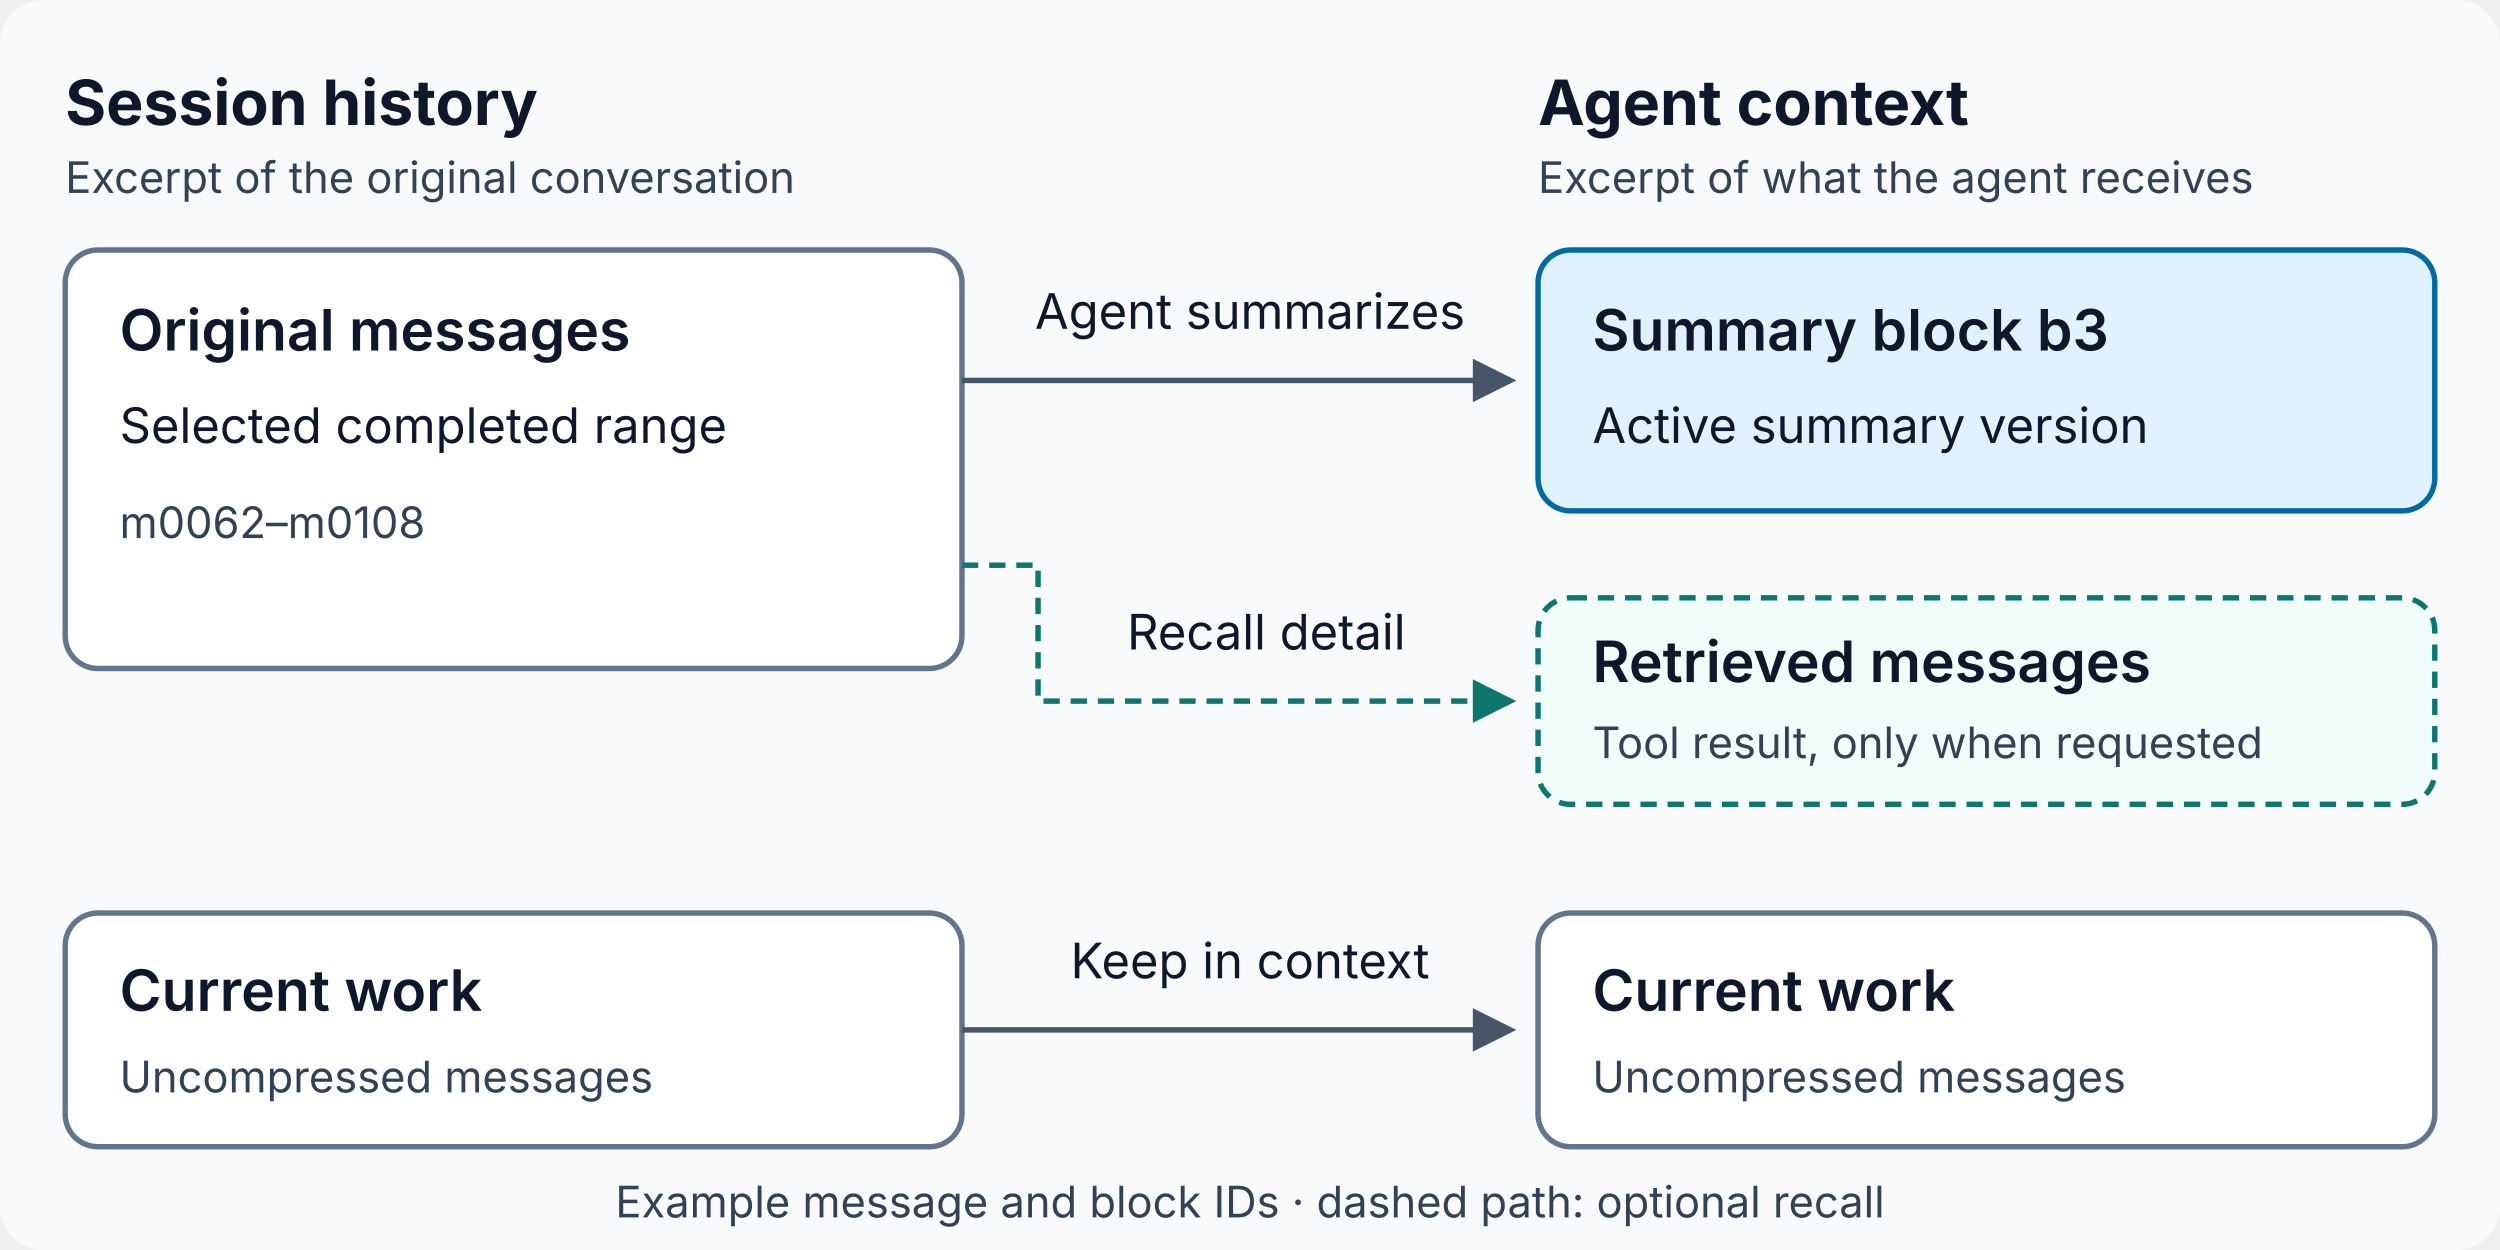
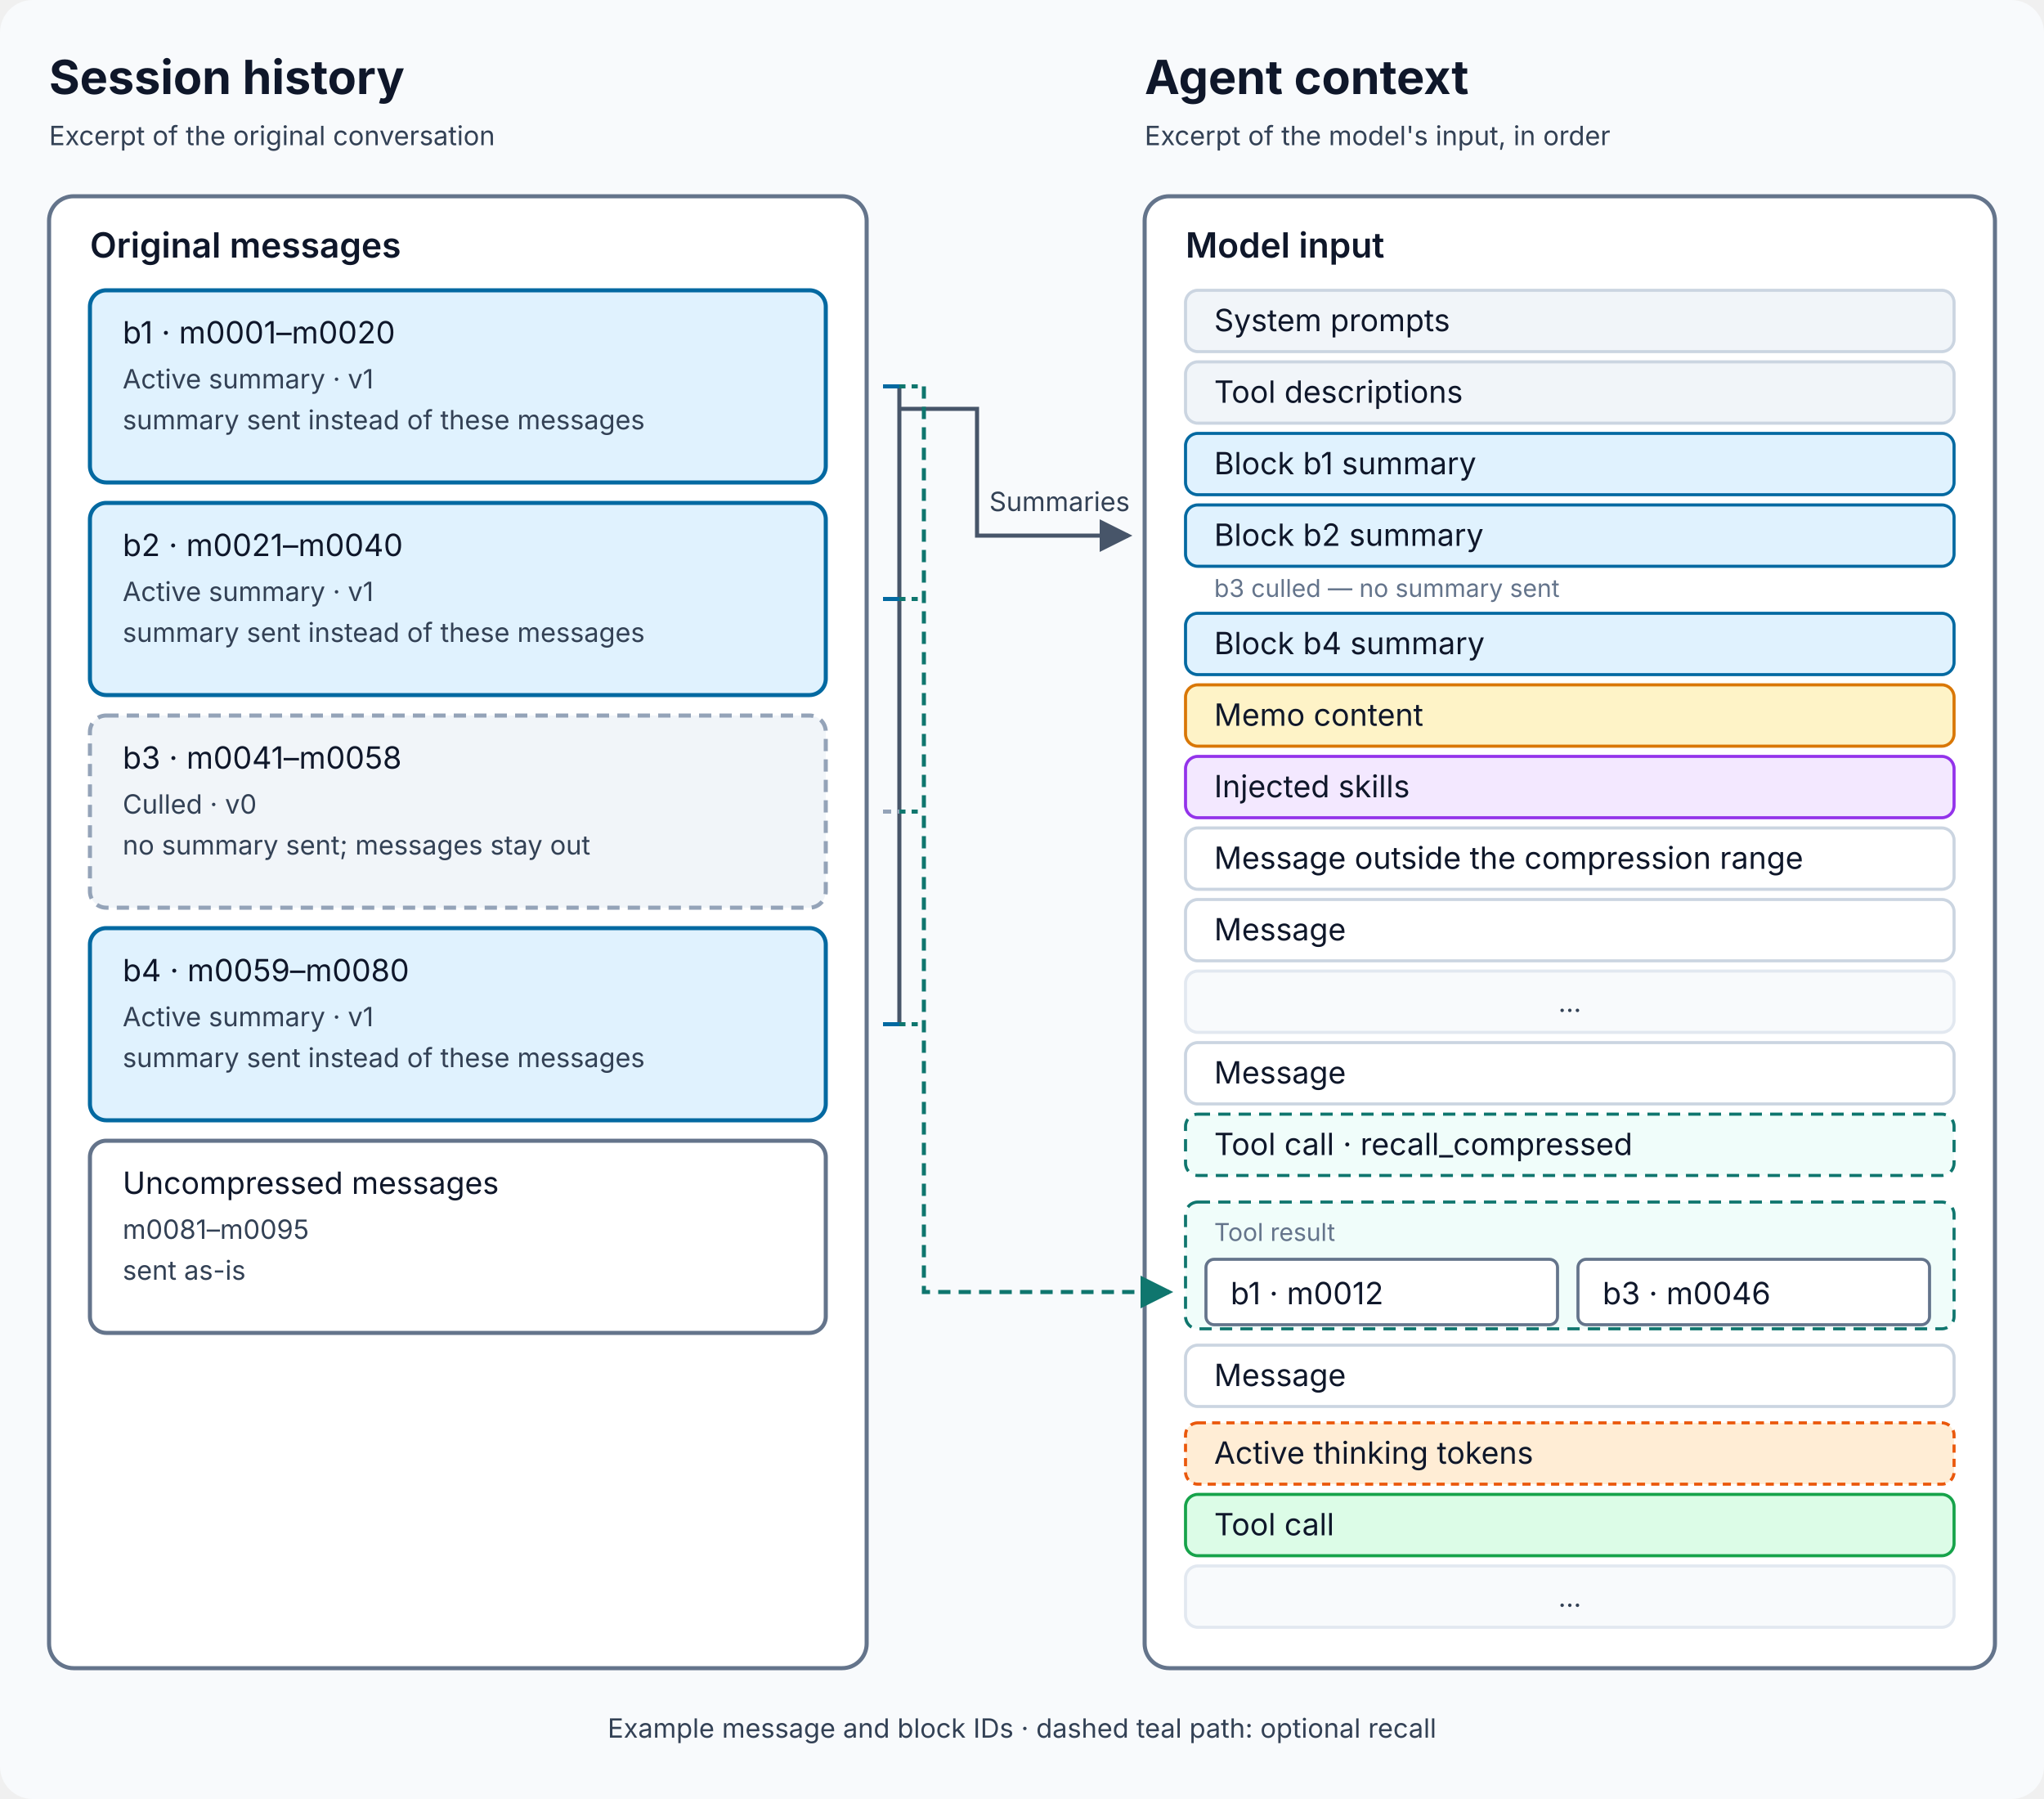
- <svg xmlns="http://www.w3.org/2000/svg" width="920" height="460" viewBox="0 0 920 460" role="img" aria-labelledby="title description">
+ <svg xmlns="http://www.w3.org/2000/svg" width="1000" height="880" viewBox="0 0 1000 880" role="img" aria-labelledby="title description">
  <defs>
    <marker id="arrow" markerWidth="8" markerHeight="8" refX="7" refY="4" orient="auto">
      <path d="M0 0 L8 4 L0 8 Z" fill="#475569" />
    </marker>
    <marker id="recall-arrow" markerWidth="8" markerHeight="8" refX="7" refY="4" orient="auto">
      <path d="M0 0 L8 4 L0 8 Z" fill="#0f766e" />
    </marker>
    <style>
            text {
                font-family:
                    system-ui,
                    -apple-system,
                    "Segoe UI",
                    sans-serif;
                fill: #0f172a;
            }
            .heading {
                font-size: 23px;
                font-weight: 700;
            }
            .label {
-                 font-size: 21px;
+                 font-size: 17px;
                font-weight: 600;
            }
            .body {
-                 font-size: 18px;
+                 font-size: 15px;
+             }
+             .row {
+                 font-size: 15px;
            }
            .small {
-                 font-size: 16px;
+                 font-size: 13px;
                fill: #334155;
+             }
+             .tiny {
+                 font-size: 12px;
+                 fill: #64748b;
            }
            .panel {
                fill: #ffffff;
                stroke: #64748b;
                stroke-width: 2;
            }
            .flow {
                fill: none;
                stroke: #475569;
                stroke-width: 2;
                marker-end: url(#arrow);
            }
+             .recall {
+                 fill: none;
+                 stroke: #0f766e;
+                 stroke-width: 2;
+                 stroke-dasharray: 6 4;
+                 marker-end: url(#recall-arrow);
+             }
        </style>
  </defs>
-   <rect width="920" height="460" rx="16" fill="#f8fafc" />
+   <rect width="1000" height="880" rx="16" fill="#f8fafc" />
  <text x="24" y="46" class="heading">Session history</text>
  <text x="24" y="71" class="small">Excerpt of the original conversation</text>
-   <text x="566" y="46" class="heading">Agent context</text>
-   <text x="566" y="71" class="small">Excerpt of what the agent receives</text>
-   <rect x="24" y="92" width="330" height="154" rx="12" class="panel" />
-   <text x="44" y="129" class="label">Original messages</text>
-   <text x="44" y="163" class="body">Selected completed range</text>
-   <text x="44" y="198" class="small">m0062–m0108</text>
-   <rect x="566" y="92" width="330" height="96" rx="12" fill="#e0f2fe" stroke="#0369a1" stroke-width="2" />
-   <text x="586" y="129" class="label">Summary block b3</text>
-   <text x="586" y="163" class="body">Active summary version</text>
-   <path d="M354 140 H556" class="flow" />
-   <text x="460" y="121" class="body" text-anchor="middle">Agent summarizes</text>
-   <rect x="566" y="220" width="330" height="76" rx="12" fill="#f0fdfa" stroke="#0f766e" stroke-width="2" stroke-dasharray="6 4" />
-   <text x="586" y="251" class="label">Retrieved messages</text>
-   <text x="586" y="279" class="small">Tool result, only when requested</text>
-   <path d="M354 208 H382 V258 H556" fill="none" stroke="#0f766e" stroke-width="2" stroke-dasharray="6 4" marker-end="url(#recall-arrow)" />
-   <text x="466" y="239" class="body" text-anchor="middle">Recall detail</text>
-   <rect x="24" y="336" width="330" height="86" rx="12" class="panel" />
-   <text x="44" y="372" class="label">Current work</text>
-   <text x="44" y="402" class="small">Uncompressed messages</text>
-   <rect x="566" y="336" width="330" height="86" rx="12" class="panel" />
-   <text x="586" y="372" class="label">Current work</text>
-   <text x="586" y="402" class="small">Uncompressed messages</text>
-   <path d="M354 379 H556" class="flow" />
-   <text x="460" y="360" class="body" text-anchor="middle">Keep in context</text>
-   <text x="460" y="448" class="small" text-anchor="middle">
-         Example message and block IDs · dashed path: optional recall
+   <text x="560" y="46" class="heading">Agent context</text>
+   <text x="560" y="71" class="small">Excerpt of the model's input, in order</text>
+   <rect x="24" y="96" width="400" height="720" rx="12" class="panel" />
+   <text x="44" y="126" class="label">Original messages</text>
+   <rect x="44" y="142" width="360" height="94" rx="8" fill="#e0f2fe" stroke="#0369a1" stroke-width="2" />
+   <text x="60" y="168" class="body">b1 · m0001–m0020</text>
+   <text x="60" y="190" class="small">Active summary · v1</text>
+   <text x="60" y="210" class="small">summary sent instead of these messages</text>
+   <rect x="44" y="246" width="360" height="94" rx="8" fill="#e0f2fe" stroke="#0369a1" stroke-width="2" />
+   <text x="60" y="272" class="body">b2 · m0021–m0040</text>
+   <text x="60" y="294" class="small">Active summary · v1</text>
+   <text x="60" y="314" class="small">summary sent instead of these messages</text>
+   <rect x="44" y="350" width="360" height="94" rx="8" fill="#f1f5f9" stroke="#94a3b8" stroke-width="2" stroke-dasharray="6 4" />
+   <text x="60" y="376" class="body" fill="#475569">b3 · m0041–m0058</text>
+   <text x="60" y="398" class="small" fill="#475569">Culled · v0</text>
+   <text x="60" y="418" class="small" fill="#475569">no summary sent; messages stay out</text>
+   <rect x="44" y="454" width="360" height="94" rx="8" fill="#e0f2fe" stroke="#0369a1" stroke-width="2" />
+   <text x="60" y="480" class="body">b4 · m0059–m0080</text>
+   <text x="60" y="502" class="small">Active summary · v1</text>
+   <text x="60" y="522" class="small">summary sent instead of these messages</text>
+   <rect x="44" y="558" width="360" height="94" rx="8" fill="#ffffff" stroke="#64748b" stroke-width="2" />
+   <text x="60" y="584" class="body">Uncompressed messages</text>
+   <text x="60" y="606" class="small">m0081–m0095</text>
+   <text x="60" y="626" class="small">sent as-is</text>
+   <path d="M440 189 V501" fill="none" stroke="#475569" stroke-width="2" />
+   <path d="M432 189 H440" fill="none" stroke="#0369a1" stroke-width="2" />
+   <path d="M432 293 H440" fill="none" stroke="#0369a1" stroke-width="2" />
+   <path d="M432 397 H440" fill="none" stroke="#94a3b8" stroke-width="2" stroke-dasharray="4 3" />
+   <path d="M432 501 H440" fill="none" stroke="#0369a1" stroke-width="2" />
+   <path d="M440 200 H478 V262 H552" class="flow" />
+   <text x="484" y="250" class="small">Summaries</text>
+   <rect x="560" y="96" width="416" height="720" rx="12" class="panel" />
+   <text x="580" y="126" class="label">Model input</text>
+   <rect x="580" y="142" width="376" height="30" rx="6" fill="#f1f5f9" stroke="#cbd5e1" stroke-width="1.5" />
+   <text x="594" y="162" class="row">System prompts</text>
+   <rect x="580" y="177" width="376" height="30" rx="6" fill="#f1f5f9" stroke="#cbd5e1" stroke-width="1.5" />
+   <text x="594" y="197" class="row">Tool descriptions</text>
+   <rect x="580" y="212" width="376" height="30" rx="6" fill="#e0f2fe" stroke="#0369a1" stroke-width="1.5" />
+   <text x="594" y="232" class="row">Block b1 summary</text>
+   <rect x="580" y="247" width="376" height="30" rx="6" fill="#e0f2fe" stroke="#0369a1" stroke-width="1.5" />
+   <text x="594" y="267" class="row">Block b2 summary</text>
+   <text x="594" y="292" class="tiny">b3 culled — no summary sent</text>
+   <rect x="580" y="300" width="376" height="30" rx="6" fill="#e0f2fe" stroke="#0369a1" stroke-width="1.5" />
+   <text x="594" y="320" class="row">Block b4 summary</text>
+   <rect x="580" y="335" width="376" height="30" rx="6" fill="#fef3c7" stroke="#d97706" stroke-width="1.5" />
+   <text x="594" y="355" class="row">Memo content</text>
+   <rect x="580" y="370" width="376" height="30" rx="6" fill="#f3e8ff" stroke="#9333ea" stroke-width="1.5" />
+   <text x="594" y="390" class="row">Injected skills</text>
+   <rect x="580" y="405" width="376" height="30" rx="6" fill="#ffffff" stroke="#cbd5e1" stroke-width="1.5" />
+   <text x="594" y="425" class="row">Message outside the compression range</text>
+   <rect x="580" y="440" width="376" height="30" rx="6" fill="#ffffff" stroke="#cbd5e1" stroke-width="1.5" />
+   <text x="594" y="460" class="row">Message</text>
+   <rect x="580" y="475" width="376" height="30" rx="6" fill="#f8fafc" stroke="#e2e8f0" stroke-width="1.5" />
+   <text x="768" y="495" class="small" text-anchor="middle">…</text>
+   <rect x="580" y="510" width="376" height="30" rx="6" fill="#ffffff" stroke="#cbd5e1" stroke-width="1.5" />
+   <text x="594" y="530" class="row">Message</text>
+   <rect x="580" y="545" width="376" height="30" rx="6" fill="#f0fdfa" stroke="#0f766e" stroke-width="1.5" stroke-dasharray="6 4" />
+   <text x="594" y="565" class="row">Tool call · recall_compressed</text>
+   <rect x="580" y="588" width="376" height="62" rx="6" fill="#f0fdfa" stroke="#0f766e" stroke-width="1.5" stroke-dasharray="6 4" />
+   <text x="594" y="607" class="tiny">Tool result</text>
+   <rect x="590" y="616" width="172" height="32" rx="4" fill="#ffffff" stroke="#64748b" stroke-width="1.5" />
+   <text x="602" y="638" class="body">b1 · m0012</text>
+   <rect x="772" y="616" width="172" height="32" rx="4" fill="#ffffff" stroke="#64748b" stroke-width="1.5" />
+   <text x="784" y="638" class="body">b3 · m0046</text>
+   <rect x="580" y="658" width="376" height="30" rx="6" fill="#ffffff" stroke="#cbd5e1" stroke-width="1.5" />
+   <text x="594" y="678" class="row">Message</text>
+   <rect x="580" y="696" width="376" height="30" rx="6" fill="#ffedd5" stroke="#ea580c" stroke-width="1.5" stroke-dasharray="4 3" />
+   <text x="594" y="716" class="row">Active thinking tokens</text>
+   <rect x="580" y="731" width="376" height="30" rx="6" fill="#dcfce7" stroke="#16a34a" stroke-width="1.5" />
+   <text x="594" y="751" class="row">Tool call</text>
+   <rect x="580" y="766" width="376" height="30" rx="6" fill="#f8fafc" stroke="#e2e8f0" stroke-width="1.5" />
+   <text x="768" y="786" class="small" text-anchor="middle">…</text>
+   <path d="M440 189 H452 M440 293 H452 M440 397 H452 M440 501 H452" fill="none" stroke="#0f766e" stroke-width="2" stroke-dasharray="3 3" />
+   <path d="M452 189 V632 H572" class="recall" />
+   <text x="500" y="850" class="small" text-anchor="middle">
+         Example message and block IDs · dashed teal path: optional recall
    </text>
</svg>
